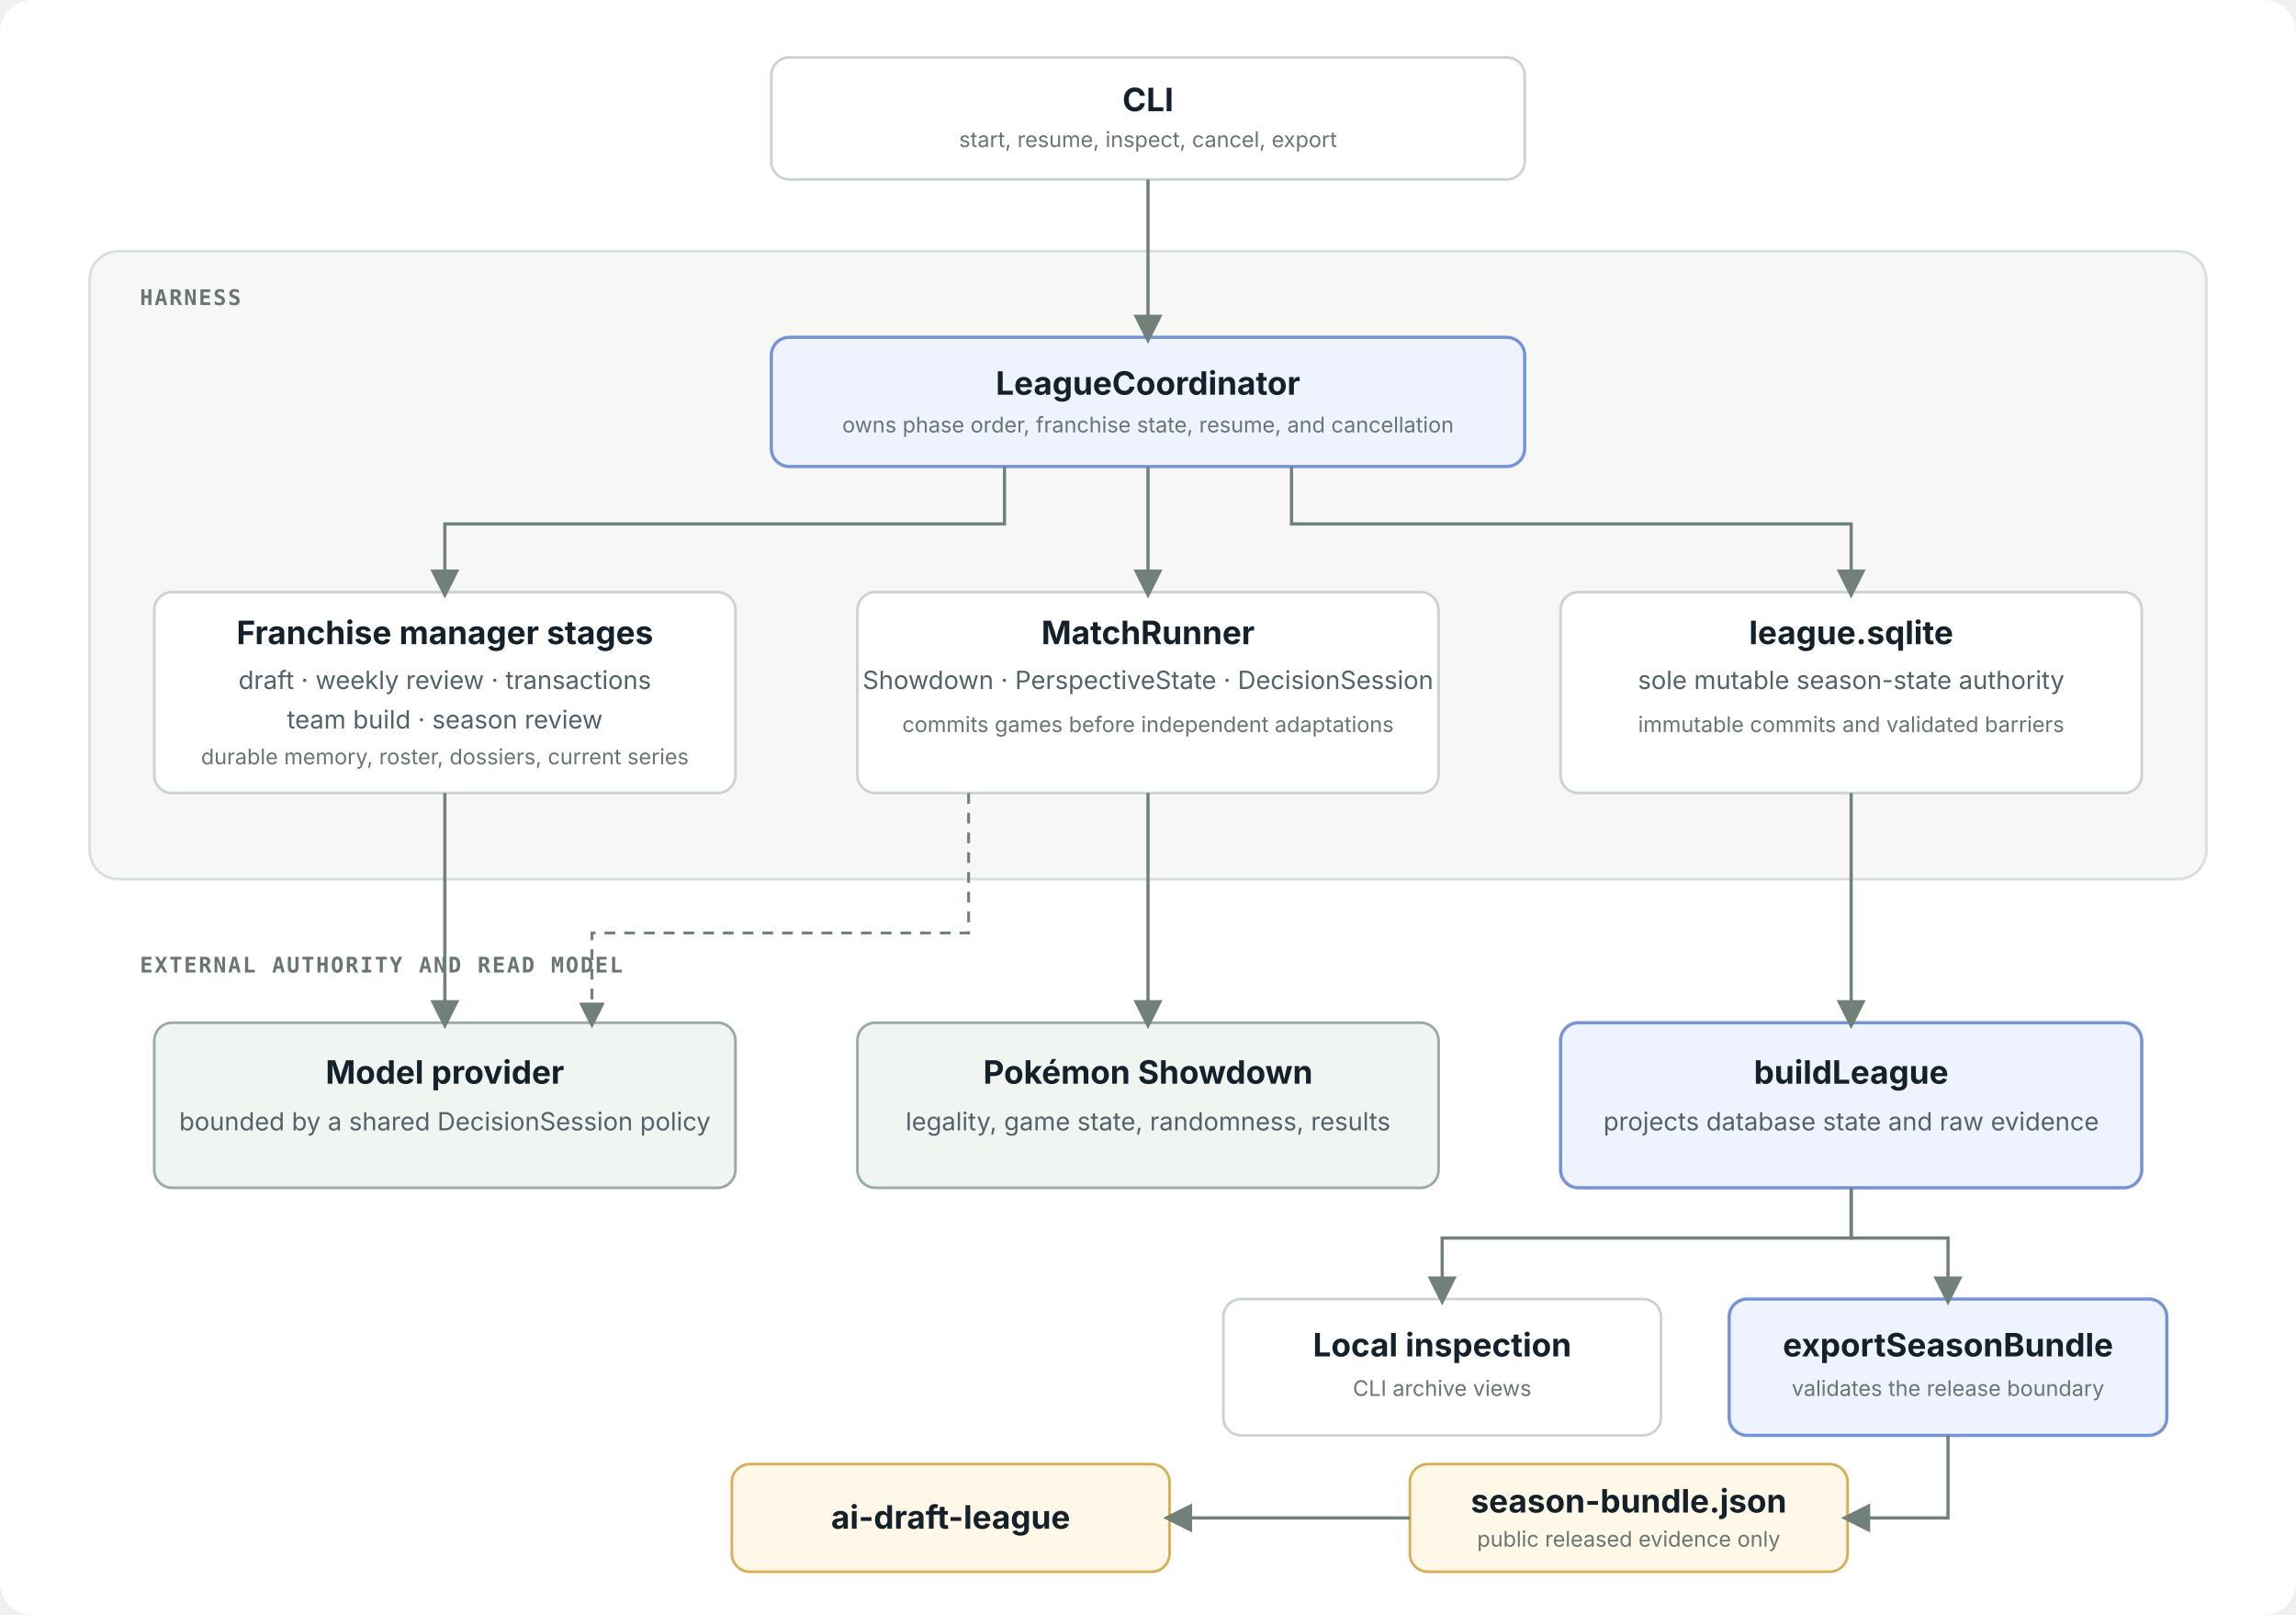
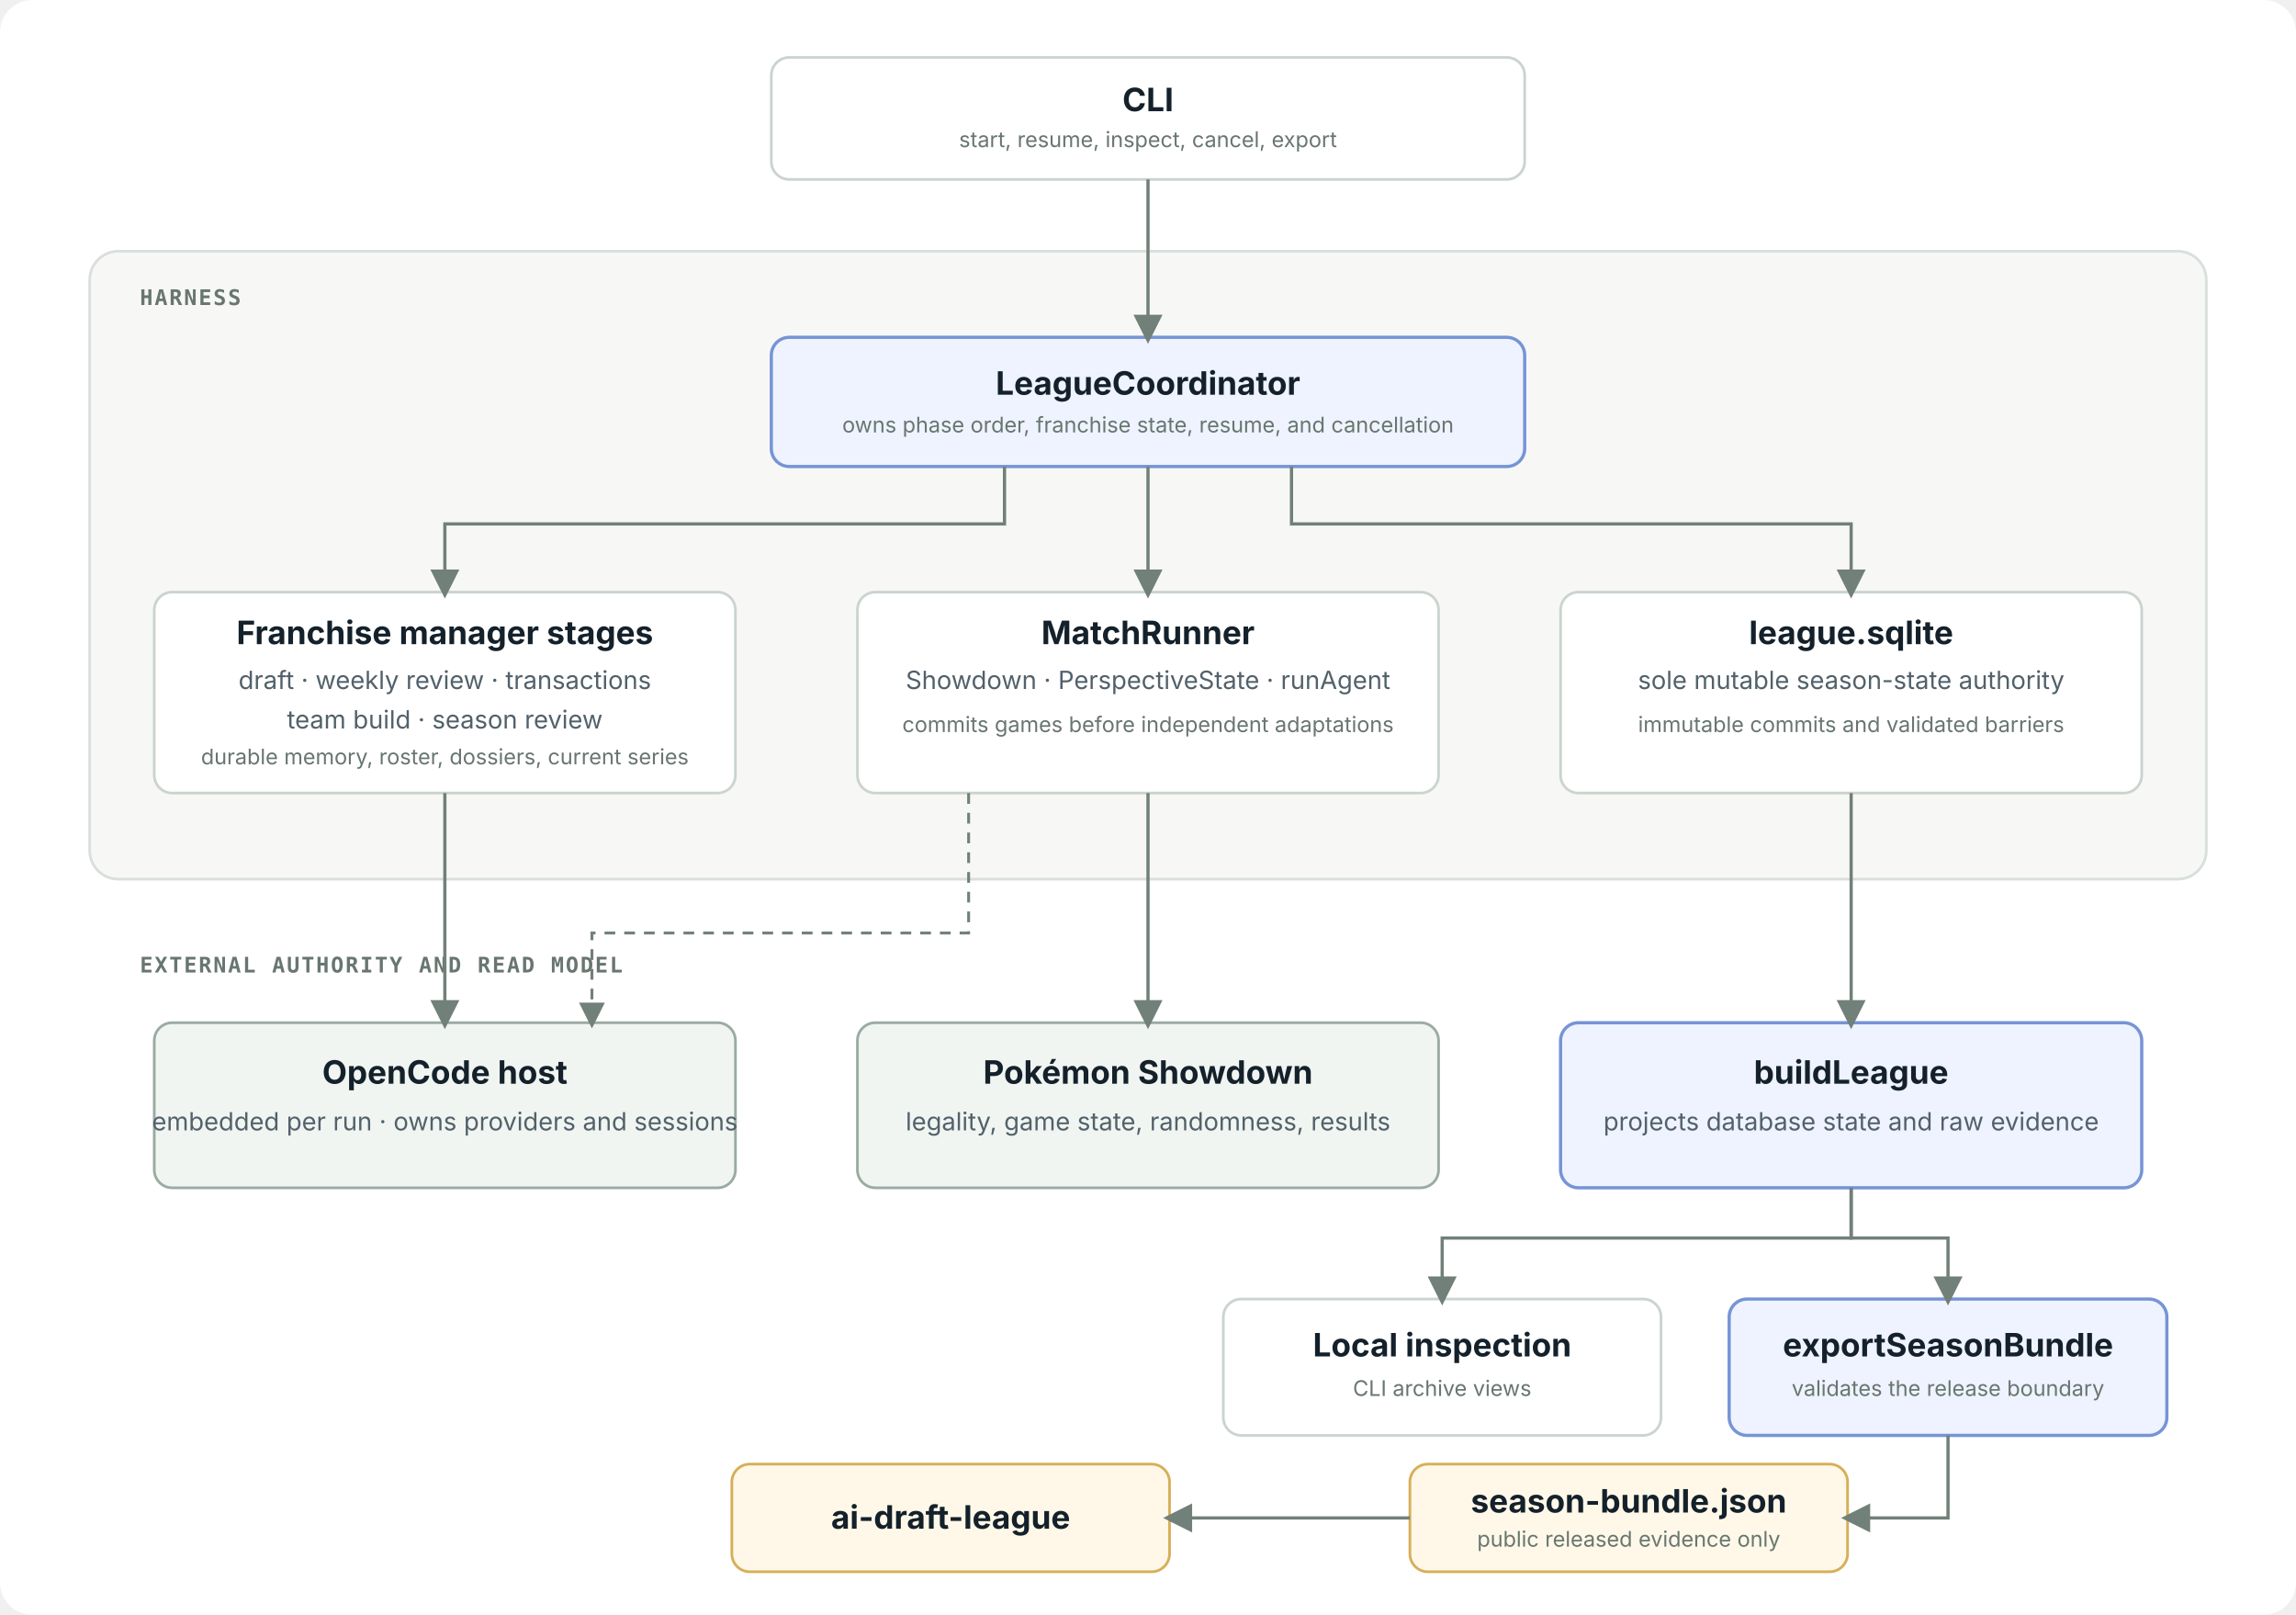
<svg xmlns="http://www.w3.org/2000/svg" width="1280" height="900" viewBox="0 0 1280 900" role="img" aria-labelledby="title desc">
  <defs>
    <marker id="arrow" markerWidth="9" markerHeight="9" refX="7" refY="4.5" orient="auto" markerUnits="strokeWidth">
      <path d="M0 0 9 4.5 0 9Z" fill="#718078" />
    </marker>
    <style>
      .group{fill:#f7f8f6;stroke:#d9dfdc;stroke-width:1.5}
      .box{fill:#fff;stroke:#cbd4cf;stroke-width:1.5}
      .primary{fill:#eef3ff;stroke:#7694d5;stroke-width:1.8}
      .external{fill:#f1f5f2;stroke:#9aaba2;stroke-width:1.5}
      .publish{fill:#fff8e9;stroke:#d6af57;stroke-width:1.5}
      .line{fill:none;stroke:#718078;stroke-width:1.8;marker-end:url(#arrow)}
      .dash{fill:none;stroke:#718078;stroke-width:1.6;stroke-dasharray:6 5;marker-end:url(#arrow)}
      .label{font:700 12px ui-monospace,SFMono-Regular,Consolas,monospace;letter-spacing:.08em;fill:#68766f}
      .title{font:700 18px Inter,ui-sans-serif,system-ui,sans-serif;fill:#14212b}
      .body{font:14px Inter,ui-sans-serif,system-ui,sans-serif;fill:#52616a}
      .small{font:12px Inter,ui-sans-serif,system-ui,sans-serif;fill:#68766f}
    </style>
  </defs>
  <rect width="1280" height="900" rx="18" fill="#fff" />
  <rect class="box" x="430" y="32" width="420" height="68" rx="10" />
  <text class="title" x="640" y="62" text-anchor="middle">CLI</text>
  <text class="small" x="640" y="82" text-anchor="middle">start, resume, inspect, cancel, export</text>
  <rect class="group" x="50" y="140" width="1180" height="350" rx="16" />
  <text class="label" x="78" y="170">HARNESS</text>
  <rect class="primary" x="430" y="188" width="420" height="72" rx="10" />
  <text class="title" x="640" y="220" text-anchor="middle">LeagueCoordinator</text>
  <text class="small" x="640" y="241" text-anchor="middle">owns phase order, franchise state, resume, and cancellation</text>
  <rect class="box" x="86" y="330" width="324" height="112" rx="10" />
  <text class="title" x="248" y="359" text-anchor="middle">Franchise manager stages</text>
  <text class="body" x="248" y="384" text-anchor="middle">draft · weekly review · transactions</text>
  <text class="body" x="248" y="406" text-anchor="middle">team build · season review</text>
  <text class="small" x="248" y="426" text-anchor="middle">durable memory, roster, dossiers, current series</text>
  <rect class="box" x="478" y="330" width="324" height="112" rx="10" />
  <text class="title" x="640" y="359" text-anchor="middle">MatchRunner</text>
-   <text class="body" x="640" y="384" text-anchor="middle">Showdown · PerspectiveState · DecisionSession</text>
+   <text class="body" x="640" y="384" text-anchor="middle">Showdown · PerspectiveState · runAgent</text>
  <text class="small" x="640" y="408" text-anchor="middle">commits games before independent adaptations</text>
  <rect class="box" x="870" y="330" width="324" height="112" rx="10" />
  <text class="title" x="1032" y="359" text-anchor="middle">league.sqlite</text>
  <text class="body" x="1032" y="384" text-anchor="middle">sole mutable season-state authority</text>
  <text class="small" x="1032" y="408" text-anchor="middle">immutable commits and validated barriers</text>
  <path class="line" d="M640 100V188" />
  <path class="line" d="M560 260V292H248V330" />
  <path class="line" d="M640 260V330" />
  <path class="line" d="M720 260V292H1032V330" />
  <text class="label" x="78" y="542">EXTERNAL AUTHORITY AND READ MODEL</text>
  <rect class="external" x="86" y="570" width="324" height="92" rx="10" />
-   <text class="title" x="248" y="604" text-anchor="middle">Model provider</text>
-   <text class="body" x="248" y="630" text-anchor="middle">bounded by a shared DecisionSession policy</text>
+   <text class="title" x="248" y="604" text-anchor="middle">OpenCode host</text>
+   <text class="body" x="248" y="630" text-anchor="middle">embedded per run · owns providers and sessions</text>
  <rect class="external" x="478" y="570" width="324" height="92" rx="10" />
  <text class="title" x="640" y="604" text-anchor="middle">Pokémon Showdown</text>
  <text class="body" x="640" y="630" text-anchor="middle">legality, game state, randomness, results</text>
  <rect class="primary" x="870" y="570" width="324" height="92" rx="10" />
  <text class="title" x="1032" y="604" text-anchor="middle">buildLeague</text>
  <text class="body" x="1032" y="630" text-anchor="middle">projects database state and raw evidence</text>
  <path class="line" d="M248 442V570" />
  <path class="dash" d="M540 442V520H330V570" />
  <path class="line" d="M640 442V570" />
  <path class="line" d="M1032 442V570" />
  <rect class="box" x="682" y="724" width="244" height="76" rx="10" />
  <text class="title" x="804" y="756" text-anchor="middle">Local inspection</text>
  <text class="small" x="804" y="778" text-anchor="middle">CLI archive views</text>
  <rect class="primary" x="964" y="724" width="244" height="76" rx="10" />
  <text class="title" x="1086" y="756" text-anchor="middle">exportSeasonBundle</text>
  <text class="small" x="1086" y="778" text-anchor="middle">validates the release boundary</text>
  <path class="line" d="M1032 662V690H804V724" />
  <path class="line" d="M1032 662V690H1086V724" />
  <rect class="publish" x="408" y="816" width="244" height="60" rx="10" />
  <text class="title" x="530" y="852" text-anchor="middle">ai-draft-league</text>
  <rect class="publish" x="786" y="816" width="244" height="60" rx="10" />
  <text class="title" x="908" y="843" text-anchor="middle">season-bundle.json</text>
  <text class="small" x="908" y="862" text-anchor="middle">public released evidence only</text>
  <path class="line" d="M1086 800V846H1030" />
  <path class="line" d="M786 846H652" />
</svg>
